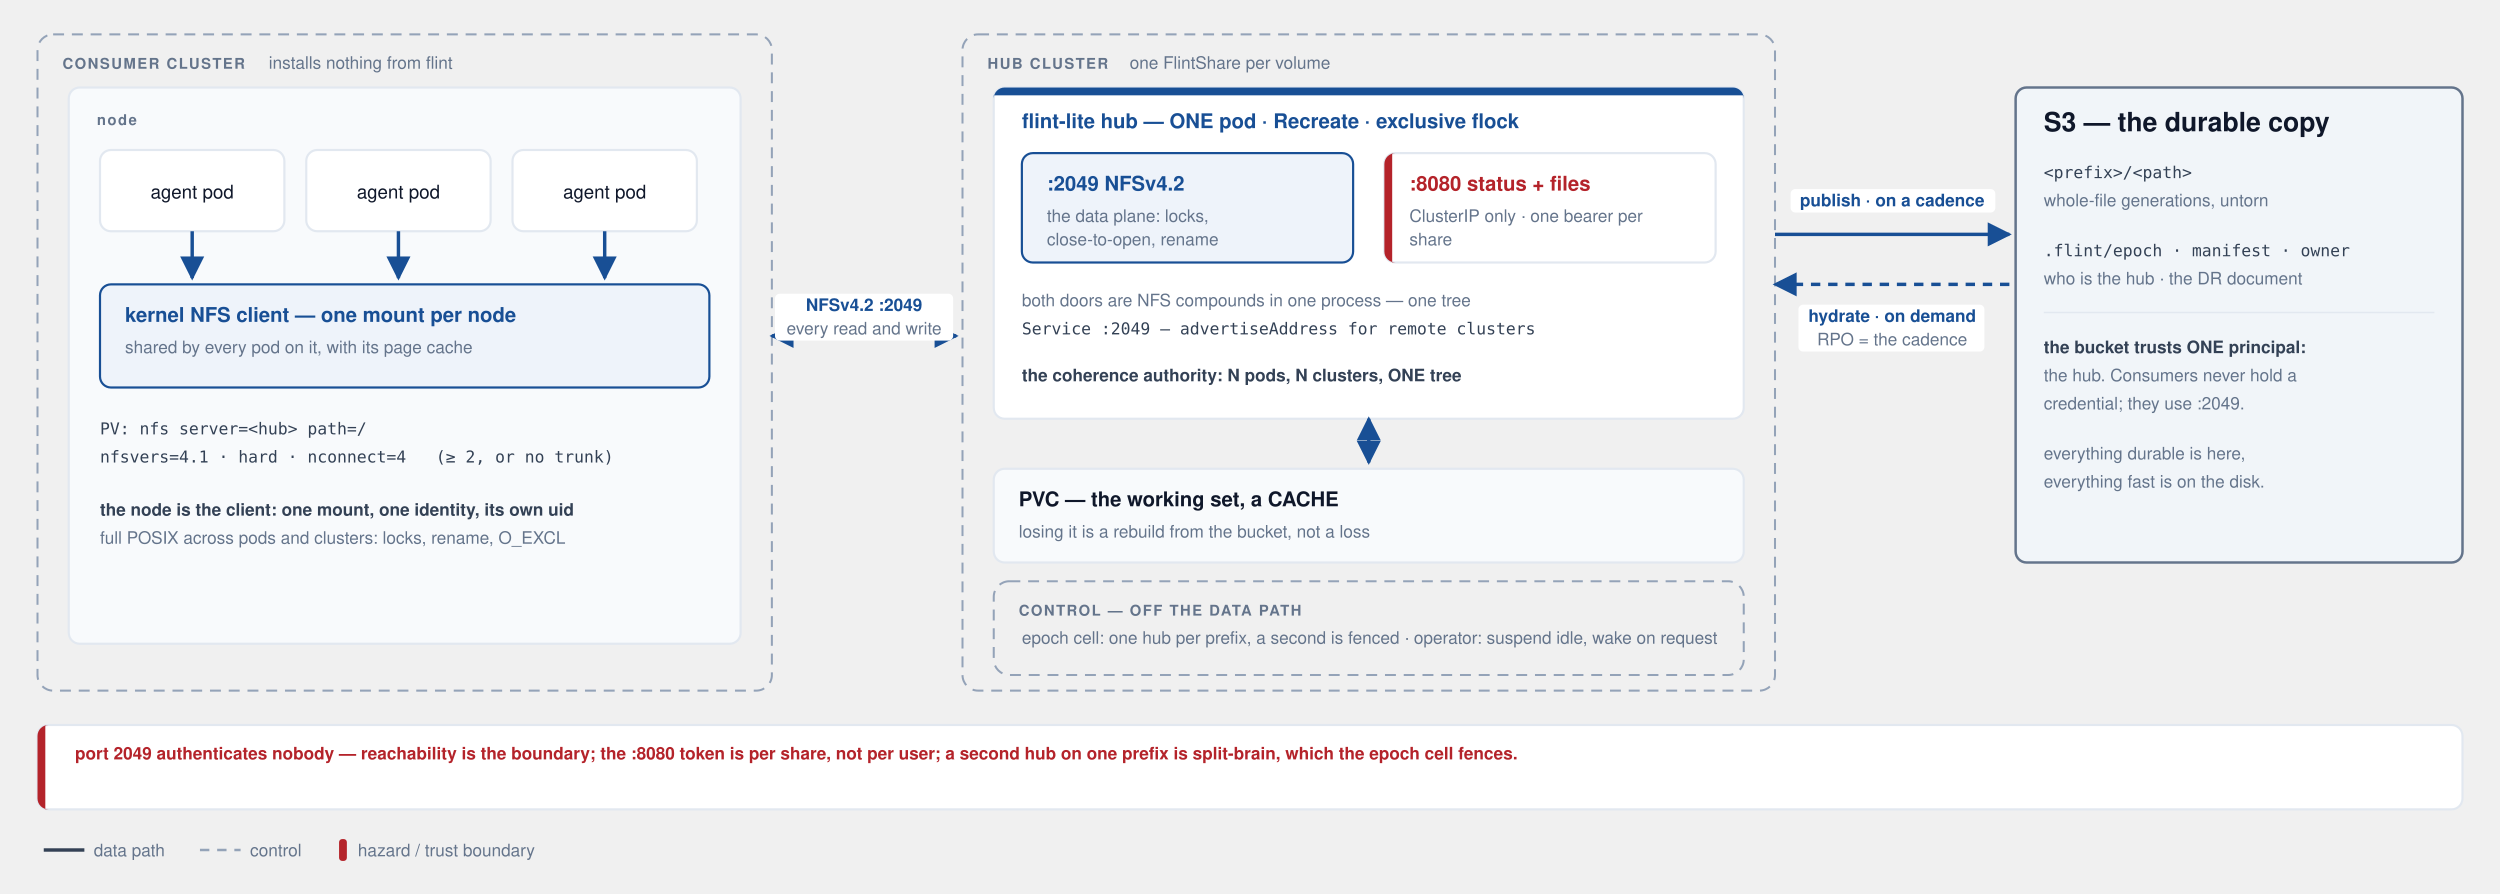
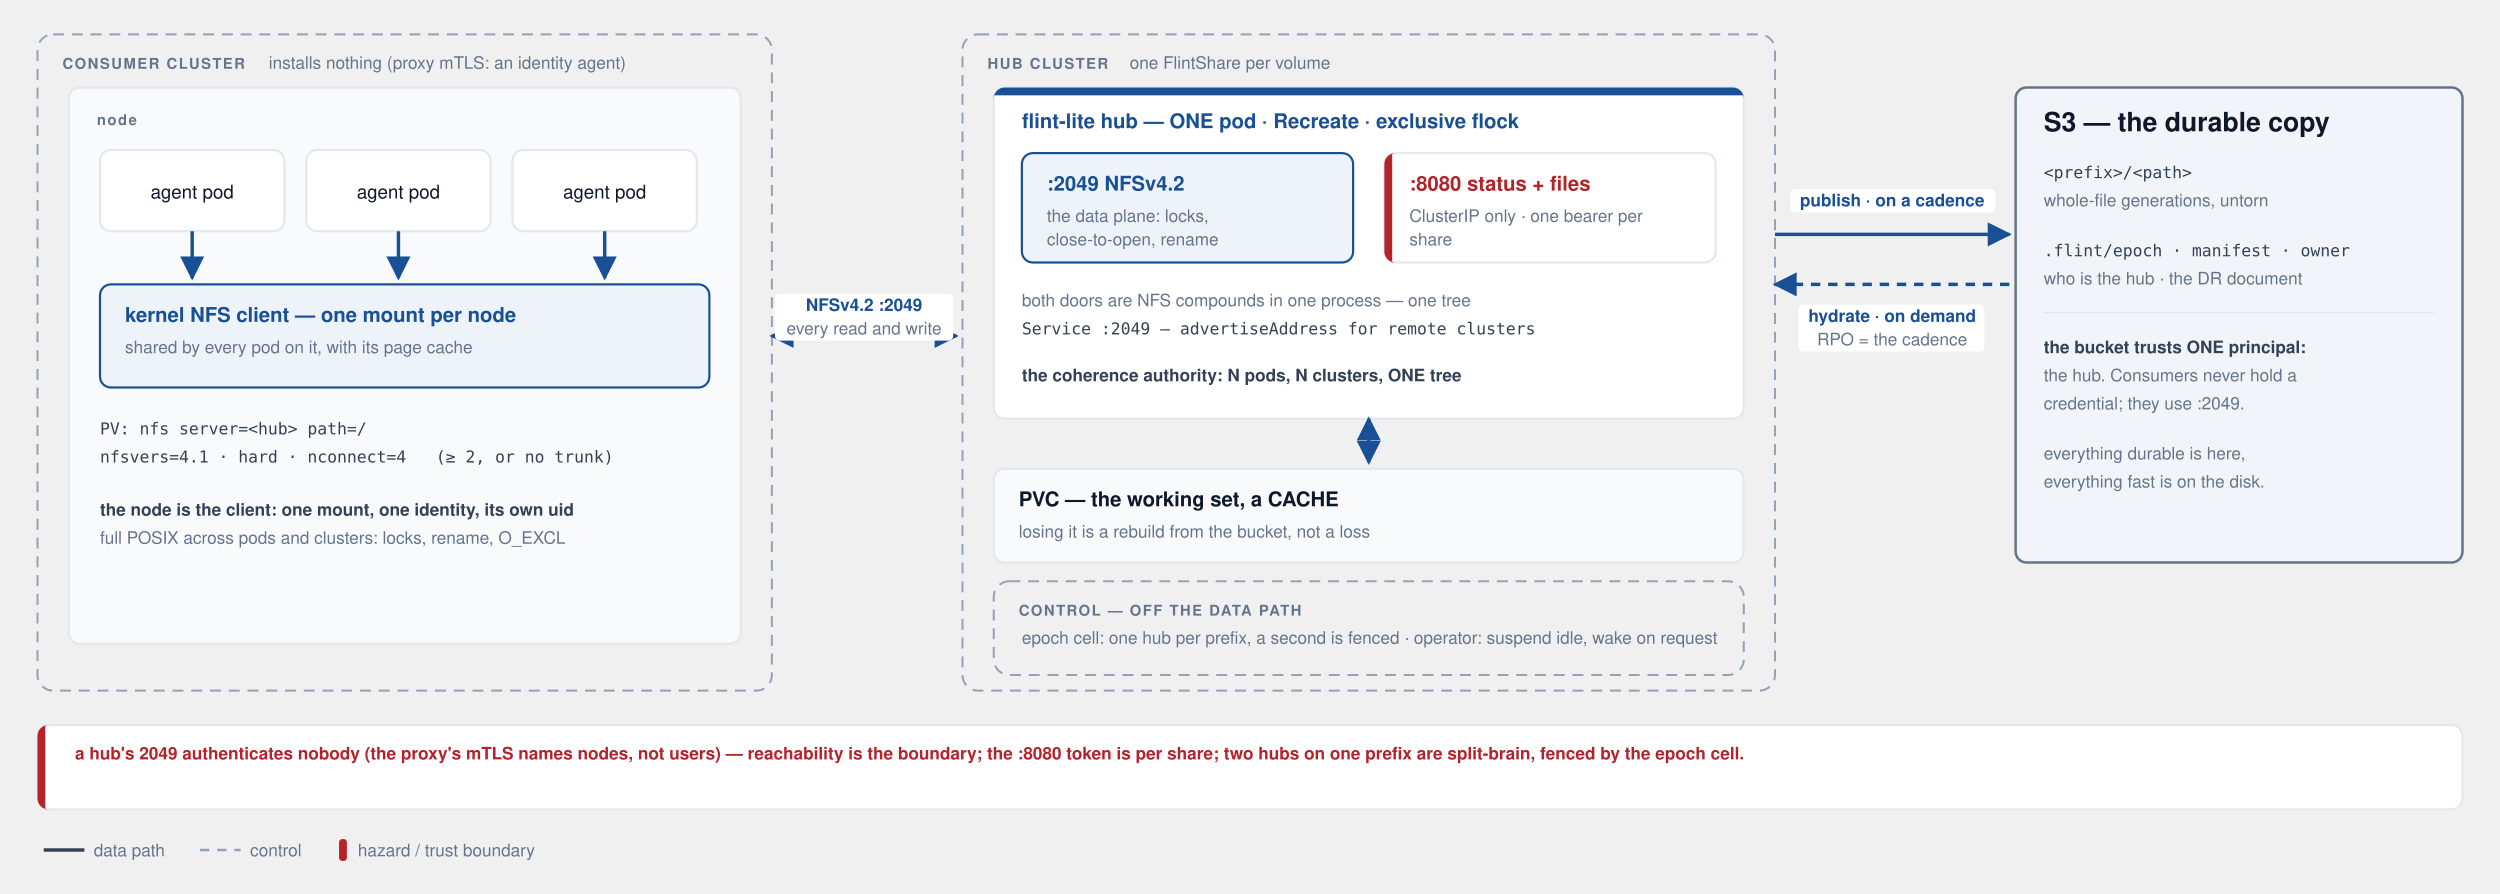
<svg xmlns="http://www.w3.org/2000/svg" viewBox="0 0 1600 572" role="img" aria-label="flint-lite, drawn as a flow: agent pods on a node share one kernel NFS client, which carries every read and write live over NFSv4.2 to one hub pod; the hub's PVC is a cache, and the hub publishes to the S3 prefix on a cadence and hydrates from it on demand. The epoch cell, the operator and the unauthenticated port are control, off the data path.">
  <style>
  text{font-family:"Helvetica Neue",Helvetica,Arial,sans-serif;fill:#0f172a}
  .t1{font-size:17.0px;font-weight:600}
  .t2{font-size:13.0px;font-weight:600}
  .t3{font-size:12.0px}
  .t3b{font-size:12.0px;font-weight:600;fill:#334155}
  .t4{font-size:11.0px;fill:#64748b}
  .t4b{font-size:11.0px;font-weight:600;fill:#334155}
  .mono{font-family:Menlo,"SF Mono",Consolas,monospace;font-size:10.5px;fill:#334155}
  .mute{fill:#64748b}
  .cap{font-size:9.5px;font-weight:600;letter-spacing:.1em;fill:#64748b}
  .num{font-size:11.0px;font-weight:600;fill:#ffffff}
  .on{font-size:13.0px;font-weight:600;fill:#ffffff}
  .onsub{font-size:11.0px;fill:#ffffff;opacity:.85}
  .c-red{fill:#b4232a}
  .c-lite{fill:#184f95} .c-lean{fill:#0f7a55} .c-pass{fill:#7d530c} .c-forge{fill:#8c2449}
  .f-lite{fill:#184f95} .f-lean{fill:#1baf7a} .f-pass{fill:#a06b12} .f-forge{fill:#b03060}
  .f-red{fill:#b4232a} .f-ink{fill:#334155}
  .b-lite{fill:#eef3fa;stroke:#184f95;stroke-width:1.4} .b-lean{fill:#ecf8f2;stroke:#1baf7a;stroke-width:1.4} .b-pass{fill:#faf3e6;stroke:#a06b12;stroke-width:1.4} .b-forge{fill:#faedf2;stroke:#b03060;stroke-width:1.4}
  .hd-lite{fill:#184f95} .hd-lean{fill:#0f7a55} .hd-pass{fill:#7d530c} .hd-forge{fill:#8c2449}
  .hd-lbl{fill:#334155}
  .l-lite{stroke:#184f95;stroke-width:2.2;fill:none} .l-lean{stroke:#1baf7a;stroke-width:2.2;fill:none} .l-pass{stroke:#a06b12;stroke-width:2.2;fill:none} .l-forge{stroke:#b03060;stroke-width:2.2;fill:none}
  .l-ctl{stroke:#94a3b8;stroke-width:1.6;fill:none}
  .l-ink{stroke:#334155;stroke-width:2.2;fill:none}
  .l-red{stroke:#b4232a;stroke-width:2.2;fill:none}
  .bx{fill:#ffffff;stroke:#e2e8f0;stroke-width:1.4}
  .panel{fill:#f8fafc;stroke:#e2e8f0;stroke-width:1.4}
  .s3{fill:#f1f5f9;stroke:#64748b;stroke-width:1.6}
  .grp{fill:none;stroke:#94a3b8;stroke-width:1.3;stroke-dasharray:7 5}
  .hair{stroke:#e2e8f0;stroke-width:1}
  .lbl{fill:#f8fafc} .rowb{fill:#fbfcfd}
  .frame{fill:none;stroke:#e2e8f0;stroke-width:1.2}
  .halo{fill:#ffffff}
  .chip{fill:#f8fafc;stroke:#e2e8f0;stroke-width:1}
  .chip-red{fill:#b4232a}
  .chip-lite{fill:#184f95} .chip-lean{fill:#0f7a55} .chip-pass{fill:#7d530c} .chip-forge{fill:#8c2449}
  .chip .cap{fill:#334155}
  /* On a filled shape. Last on purpose: a class beats a presentation
     attribute, so this must win over .t4/.cap/.mono. */
  .on,.num,.onsub{fill:#ffffff}
  .cap.on{fill:#ffffff}
</style>
  <defs>
    <marker id="a-lite" viewBox="0 0 10 10" refX="9" refY="5" markerWidth="7" markerHeight="7" orient="auto-start-reverse">
      <path d="M0,0 L10,5 L0,10 z" fill="#184f95" />
    </marker>
    <marker id="a-lean" viewBox="0 0 10 10" refX="9" refY="5" markerWidth="7" markerHeight="7" orient="auto-start-reverse">
      <path d="M0,0 L10,5 L0,10 z" fill="#1baf7a" />
    </marker>
    <marker id="a-pass" viewBox="0 0 10 10" refX="9" refY="5" markerWidth="7" markerHeight="7" orient="auto-start-reverse">
      <path d="M0,0 L10,5 L0,10 z" fill="#a06b12" />
    </marker>
    <marker id="a-forge" viewBox="0 0 10 10" refX="9" refY="5" markerWidth="7" markerHeight="7" orient="auto-start-reverse">
      <path d="M0,0 L10,5 L0,10 z" fill="#b03060" />
    </marker>
    <marker id="a-ctl" viewBox="0 0 10 10" refX="9" refY="5" markerWidth="7" markerHeight="7" orient="auto-start-reverse">
      <path d="M0,0 L10,5 L0,10 z" fill="#94a3b8" />
    </marker>
    <marker id="a-ink" viewBox="0 0 10 10" refX="9" refY="5" markerWidth="7" markerHeight="7" orient="auto-start-reverse">
      <path d="M0,0 L10,5 L0,10 z" fill="#334155" />
    </marker>
    <marker id="a-red" viewBox="0 0 10 10" refX="9" refY="5" markerWidth="7" markerHeight="7" orient="auto-start-reverse">
      <path d="M0,0 L10,5 L0,10 z" fill="#b4232a" />
    </marker>
  </defs>
  <rect x="24" y="22" width="470" height="420" rx="10" class="grp" />
  <text class="cap" x="40" y="44">CONSUMER CLUSTER</text>
-   <text class="t4" x="172" y="44">installs nothing from flint</text>
+   <text class="t4" x="172" y="44">installs nothing (proxy mTLS: an identity agent)</text>
  <rect x="44" y="56" width="430" height="356" rx="7" class="panel" />
  <text class="cap" x="62" y="80">node</text>
  <rect x="64" y="96" width="118" height="52" rx="7" class="bx" />
  <text class="t3" x="123" y="127" style="text-anchor:middle">agent pod</text>
  <line class="l-lite" x1="123" y1="148" x2="123" y2="178" marker-end="url(#a-lite)" />
  <rect x="196" y="96" width="118" height="52" rx="7" class="bx" />
  <text class="t3" x="255" y="127" style="text-anchor:middle">agent pod</text>
  <line class="l-lite" x1="255" y1="148" x2="255" y2="178" marker-end="url(#a-lite)" />
  <rect x="328" y="96" width="118" height="52" rx="7" class="bx" />
  <text class="t3" x="387" y="127" style="text-anchor:middle">agent pod</text>
  <line class="l-lite" x1="387" y1="148" x2="387" y2="178" marker-end="url(#a-lite)" />
  <rect x="64" y="182" width="390" height="66" rx="7" class="b-lite" />
  <text class="t2 c-lite" x="80" y="206">kernel NFS client — one mount per node</text>
  <text class="t4" x="80" y="226">shared by every pod on it, with its page cache</text>
  <text class="mono" x="64" y="278" xml:space="preserve">PV: nfs server=&lt;hub&gt; path=/</text>
  <text class="mono" x="64" y="296" xml:space="preserve">nfsvers=4.1 · hard · nconnect=4   (≥ 2, or no trunk)</text>
  <text class="t4b" x="64" y="330">the node is the client: one mount, one identity, its own uid</text>
  <text class="t4" x="64" y="348">full POSIX across pods and clusters: locks, rename, O_EXCL</text>
  <line class="l-lite" x1="494" y1="215" x2="612" y2="215" marker-start="url(#a-lite)" marker-end="url(#a-lite)" />
  <rect x="496" y="188" width="114" height="30" rx="3" class="halo" />
  <text class="t4b c-lite" x="553" y="199" style="text-anchor:middle">NFSv4.2 :2049</text>
  <text class="t4" x="553" y="214" style="text-anchor:middle">every read and write</text>
  <rect x="616" y="22" width="520" height="420" rx="10" class="grp" />
  <text class="cap" x="632" y="44">HUB CLUSTER</text>
  <text class="t4" x="723" y="44">one FlintShare per volume</text>
  <rect x="636" y="56" width="480" height="212" rx="7" class="bx" />
  <path class="f-lite" d="M643,56 H1109 A7,7 0 0 1 1116,63 V61 H636 V63 A7,7 0 0 1 643,56 Z" />
  <text class="t2 c-lite" x="654" y="82">flint-lite hub — ONE pod · Recreate · exclusive flock</text>
  <rect x="654" y="98" width="212" height="70" rx="7" class="b-lite" />
  <text class="t2 c-lite" x="670" y="122">:2049  NFSv4.2</text>
  <text class="t4" x="670" y="142">the data plane: locks,</text>
  <text class="t4" x="670" y="157">close-to-open, rename</text>
  <rect x="886" y="98" width="212" height="70" rx="7" class="bx" />
  <path class="f-red" d="M886,105 A7,7 0 0 1 893,98 H891 V168 H893 A7,7 0 0 1 886,161 Z" />
  <text class="t2 c-red" x="902" y="122">:8080  status + files</text>
  <text class="t4" x="902" y="142">ClusterIP only · one bearer per</text>
  <text class="t4" x="902" y="157">share</text>
  <text class="t4" x="654" y="196">both doors are NFS compounds in one process — one tree</text>
  <text class="mono" x="654" y="214" xml:space="preserve">Service :2049 — advertiseAddress for remote clusters</text>
  <text class="t4b" x="654" y="244">the coherence authority: N pods, N clusters, ONE tree</text>
  <line class="l-lite" x1="876" y1="268" x2="876" y2="296" marker-start="url(#a-lite)" marker-end="url(#a-lite)" />
  <rect x="636" y="300" width="480" height="60" rx="7" class="panel" />
  <text class="t2" x="652" y="324">PVC — the working set, a CACHE</text>
  <text class="t4" x="652" y="344">losing it is a rebuild from the bucket, not a loss</text>
  <rect x="636" y="372" width="480" height="60" rx="10" class="grp" />
  <text class="cap" x="652" y="394">CONTROL — OFF THE DATA PATH</text>
  <text class="t4" x="654" y="412">epoch cell: one hub per prefix, a second is fenced · operator: suspend idle, wake on request</text>
  <rect x="1290" y="56" width="286" height="304" rx="7" class="s3" />
  <line class="l-lite" x1="1136" y1="150" x2="1286" y2="150" marker-end="url(#a-lite)" />
  <line class="l-lite" x1="1286" y1="182" x2="1136" y2="182" stroke-dasharray="6 5" marker-end="url(#a-lite)" />
  <rect x="1146" y="121" width="131" height="15" rx="3" class="halo" />
  <text class="t4b c-lite" x="1211" y="132" style="text-anchor:middle">publish · on a cadence</text>
  <rect x="1151" y="195" width="119" height="30" rx="3" class="halo" />
  <text class="t4b c-lite" x="1211" y="206" style="text-anchor:middle">hydrate · on demand</text>
  <text class="t4" x="1211" y="221" style="text-anchor:middle">RPO = the cadence</text>
  <text class="t1" x="1308" y="84">S3 — the durable copy</text>
  <text class="mono" x="1308" y="114" xml:space="preserve">&lt;prefix&gt;/&lt;path&gt;</text>
  <text class="t4" x="1308" y="132">whole-file generations, untorn</text>
  <text class="mono" x="1308" y="164" xml:space="preserve">.flint/epoch · manifest · owner</text>
  <text class="t4" x="1308" y="182">who is the hub · the DR document</text>
  <line class="hair" x1="1308" y1="200" x2="1558" y2="200" />
  <text class="t4b" x="1308" y="226">the bucket trusts ONE principal:</text>
  <text class="t4" x="1308" y="244">the hub. Consumers never hold a</text>
  <text class="t4" x="1308" y="262">credential; they use :2049.</text>
  <text class="t4" x="1308" y="294">everything durable is here,</text>
  <text class="t4" x="1308" y="312">everything fast is on the disk.</text>
  <rect x="24" y="464" width="1552" height="54" rx="7" class="bx" />
  <path class="f-red" d="M24,471 A7,7 0 0 1 31,464 H29 V518 H31 A7,7 0 0 1 24,511 Z" />
-   <text class="t4b c-red" x="48" y="486">port 2049 authenticates nobody — reachability is the boundary; the :8080 token is per share, not per user; a second hub on one prefix is split-brain, which the epoch cell fences.</text>
+   <text class="t4b c-red" x="48" y="486">a hub's 2049 authenticates nobody (the proxy's mTLS names nodes, not users) — reachability is the boundary; the :8080 token is per share; two hubs on one prefix are split-brain, fenced by the epoch cell.</text>
  <line class="l-ink" x1="28" y1="544" x2="54" y2="544" />
  <text class="t4" x="60" y="548">data path</text>
  <line class="l-ctl" x1="127.98" y1="544" x2="153.98" y2="544" stroke-dasharray="6 5" />
  <text class="t4" x="160" y="548">control</text>
  <rect x="217" y="537" width="5" height="14" rx="2" class="f-red" />
  <text class="t4" x="229" y="548">hazard / trust boundary</text>
</svg>
